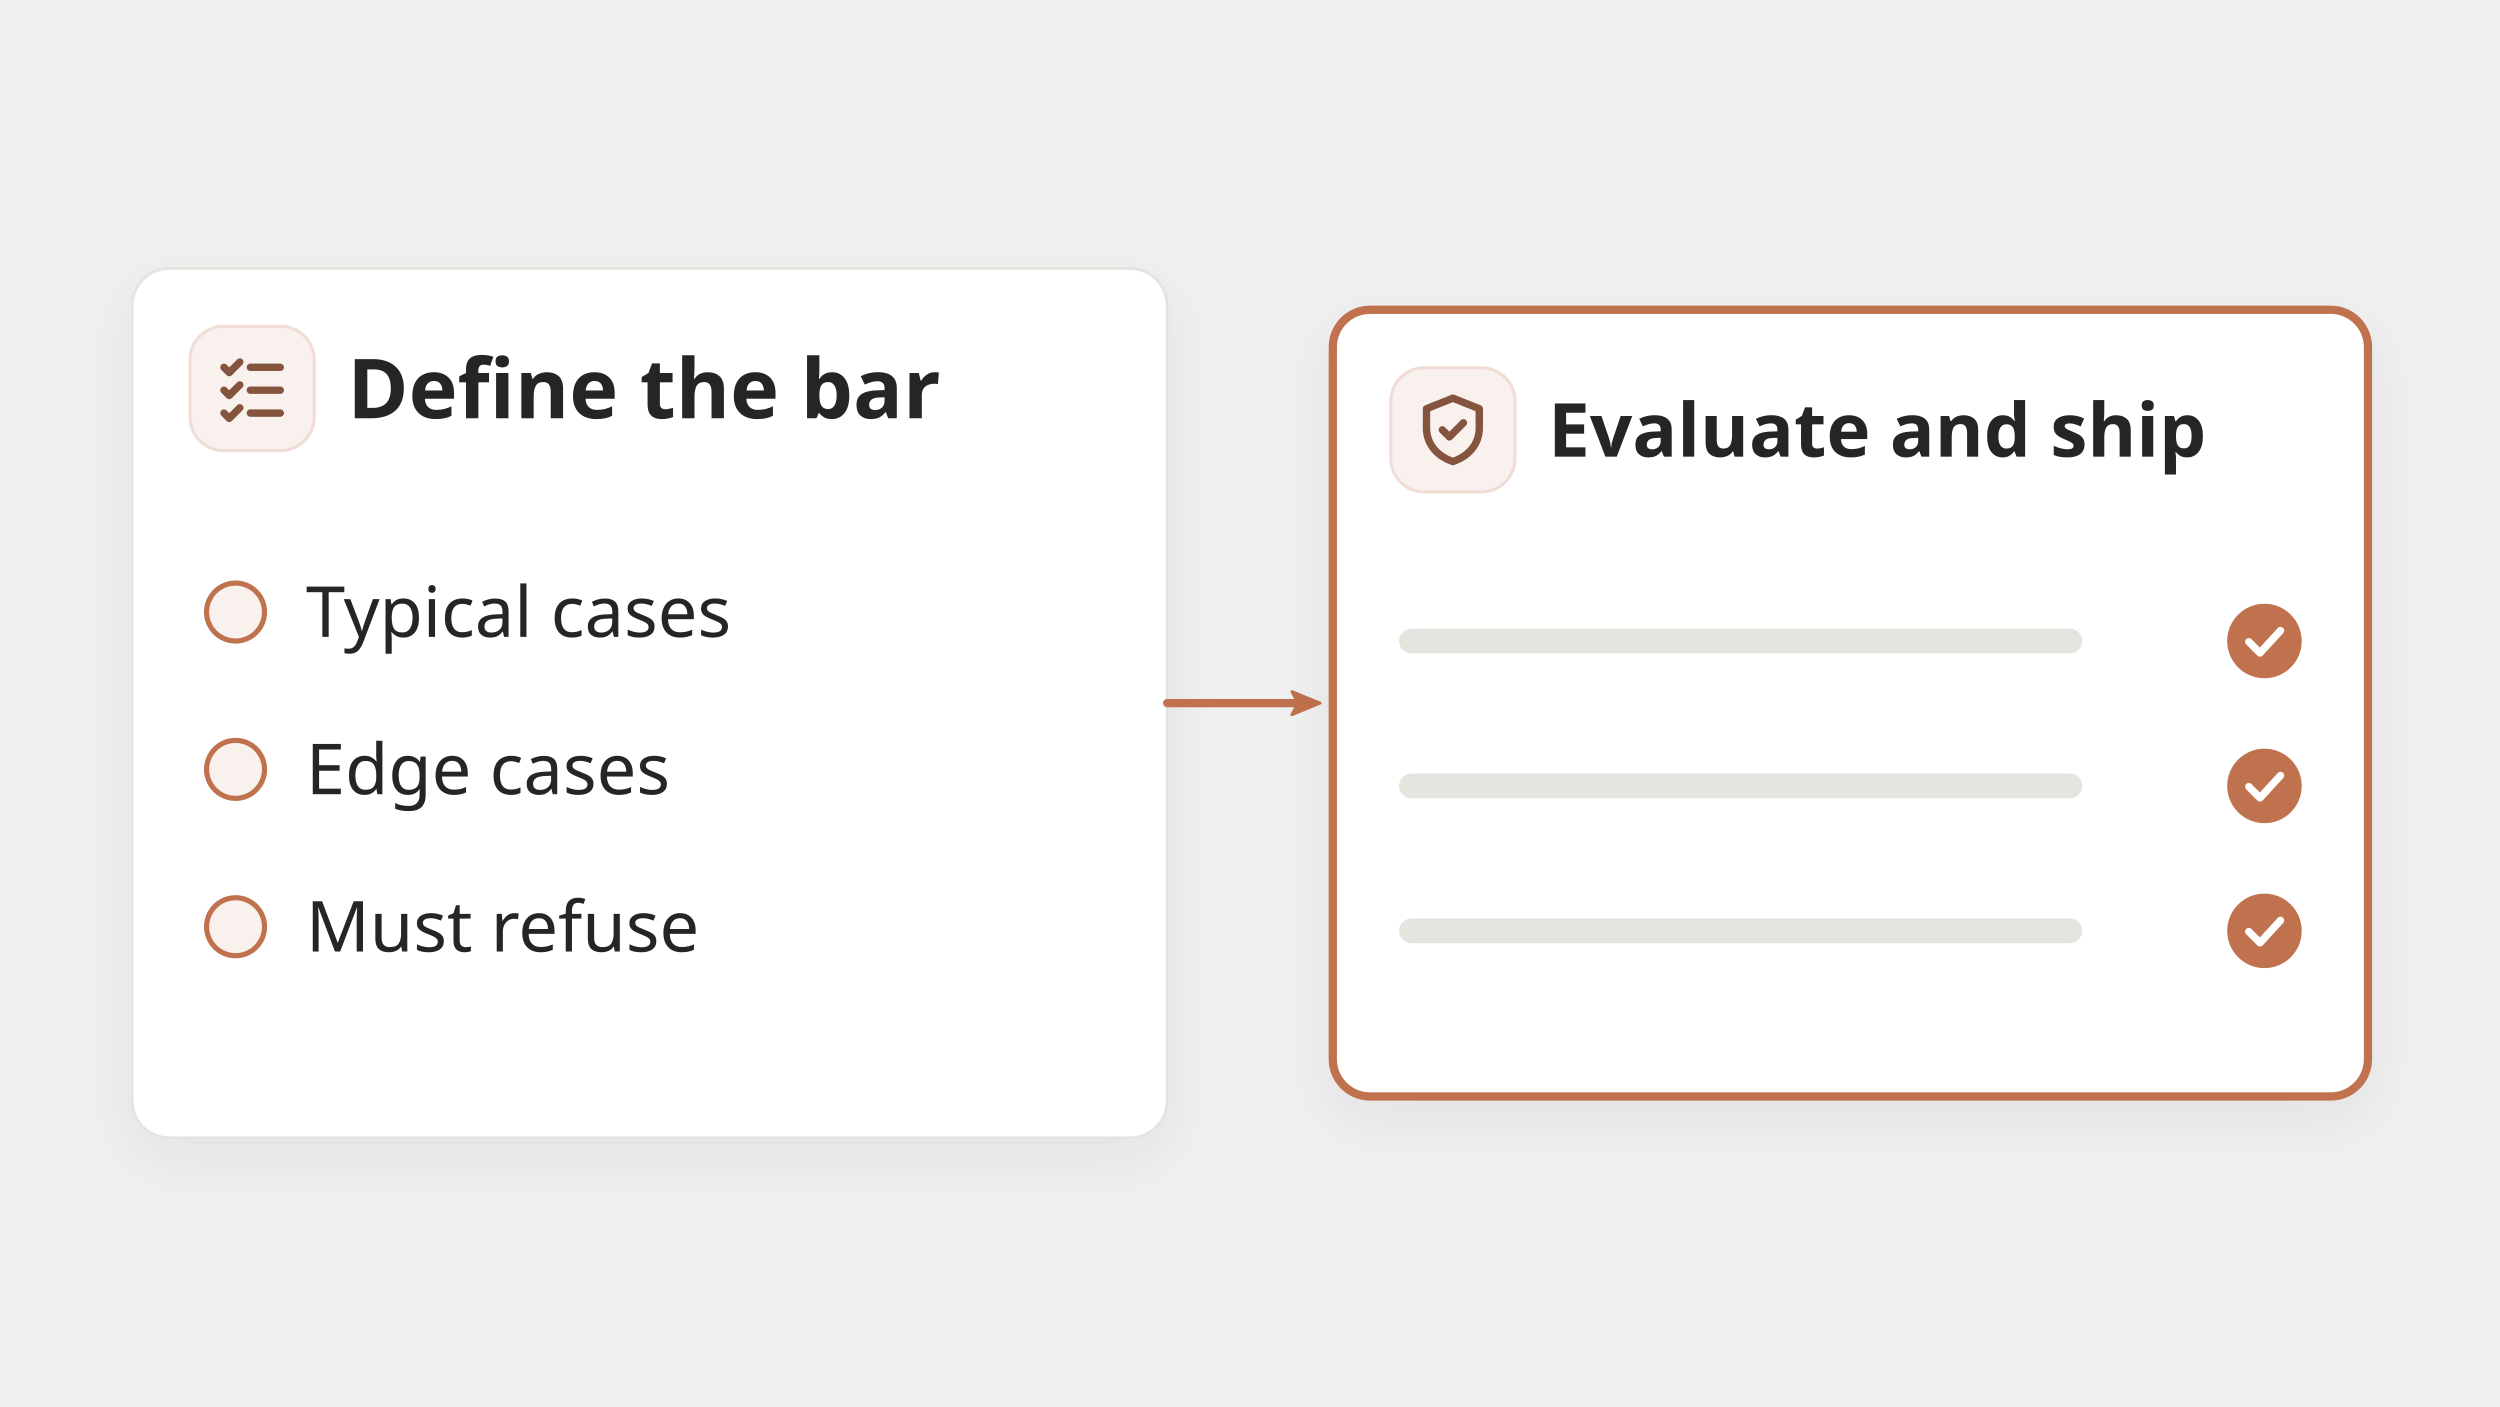
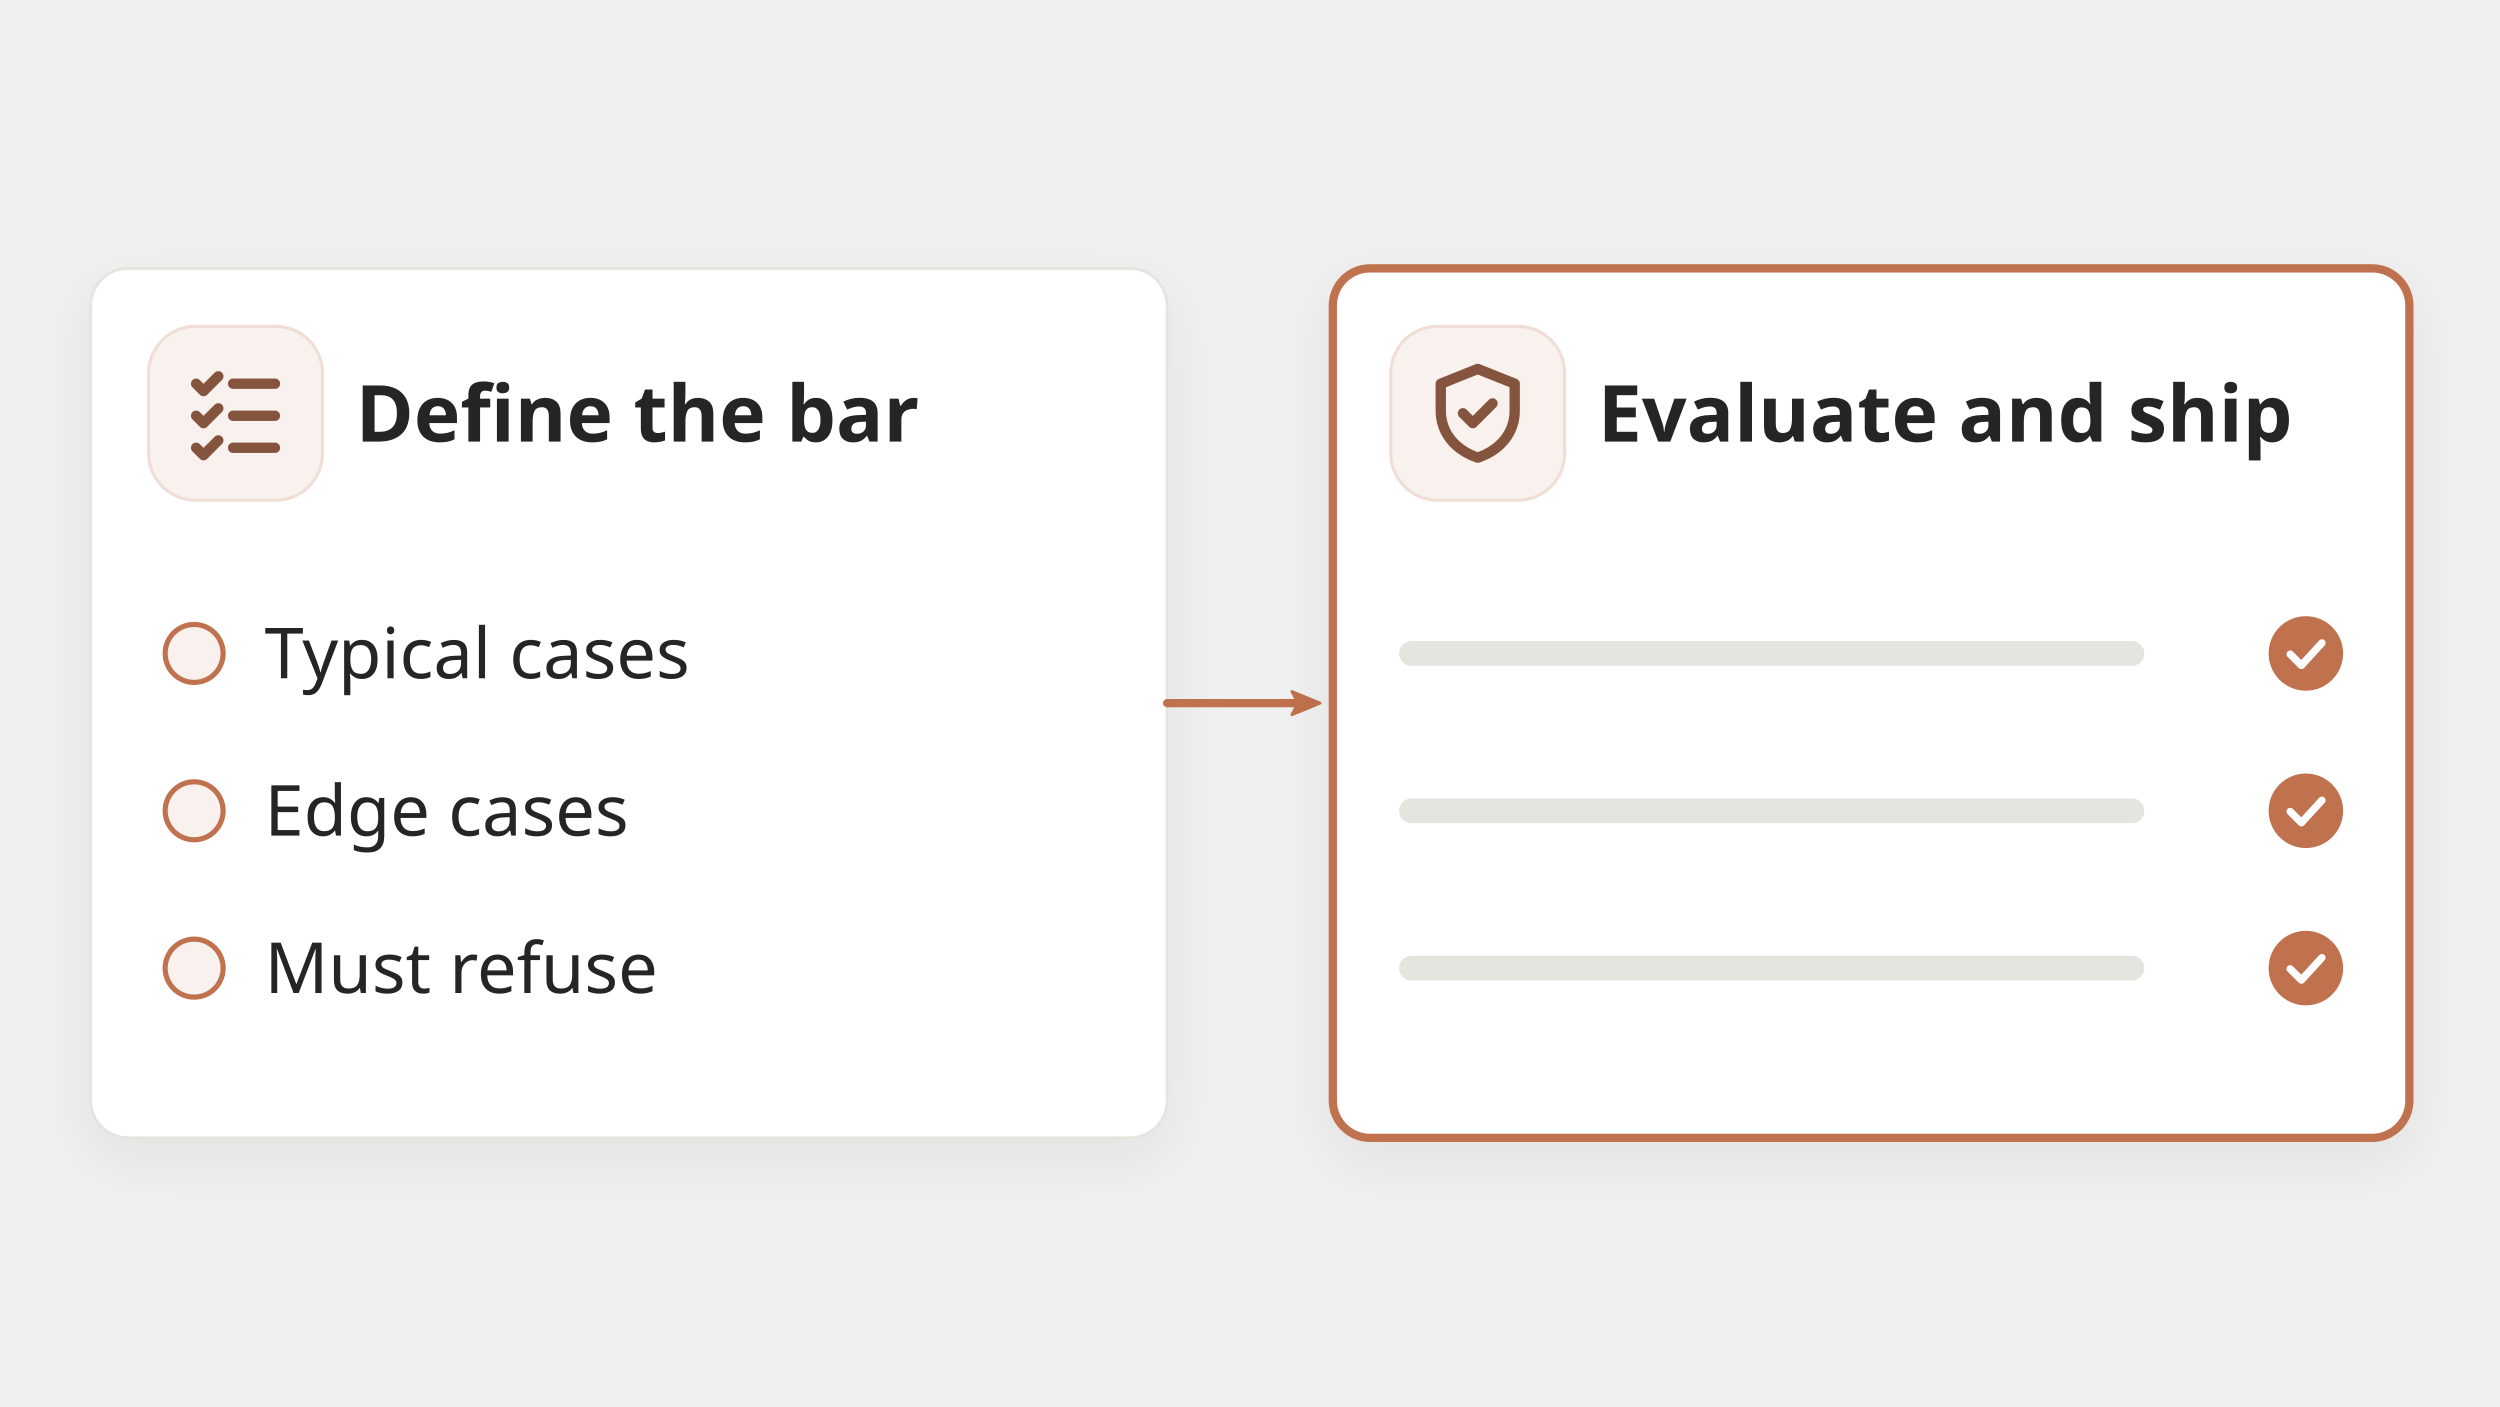
<svg xmlns="http://www.w3.org/2000/svg" viewBox="0 0 1280 720" width="1280" height="720">
  <defs>
    <filter id="sh" x="-20%" y="-20%" width="140%" height="160%">
      <feDropShadow dx="0" dy="1" stdDeviation="1" flood-color="#252525" flood-opacity="0.05" />
      <feDropShadow dx="0" dy="10" stdDeviation="14" flood-color="#252525" flood-opacity="0.06" />
    </filter>
    <marker id="hn" viewBox="0 0 10 10" refX="8" refY="5" markerWidth="7" markerHeight="7" markerUnits="userSpaceOnUse" orient="auto" overflow="visible">
      <path d="M1 1L8 5 1 9" fill="none" stroke="#5c5f5c" stroke-width="1.9" stroke-linecap="round" stroke-linejoin="round" transform="scale(3) translate(-5.333 -3.333)" />
    </marker>
    <marker id="ha" viewBox="0 0 10 10" refX="8" refY="5" markerWidth="7" markerHeight="7" markerUnits="userSpaceOnUse" orient="auto" overflow="visible">
      <path d="M1 1L8 5 1 9" fill="none" stroke="#c0714e" stroke-width="1.9" stroke-linecap="round" stroke-linejoin="round" transform="scale(3) translate(-5.333 -3.333)" />
    </marker>
  </defs>
  <g transform="translate(640 360) scale(1.06) translate(-640 -360)">
-     <rect x="100" y="150" width="500" height="420" rx="18" fill="#ffffff" stroke="#e5e5e0" stroke-width="1.5" filter="url(#sh)" />
-     <rect x="128" y="178" width="60" height="60" rx="16.2" fill="#f9f1ed" stroke="#f0ddd5" stroke-width="1.5" />
-     <g transform="translate(137.6 187.6) scale(1.7)" fill="none" stroke="#85543e" stroke-width="2.1" stroke-linecap="round" stroke-linejoin="round" color="#85543e">
+     <rect x="80" y="150" width="520" height="420" rx="18" fill="#ffffff" stroke="#e5e5e0" stroke-width="1.5" filter="url(#sh)" />
+     <rect x="108" y="178" width="84" height="84" rx="22.68" fill="#f9f1ed" stroke="#f0ddd5" stroke-width="1.5" />
+     <g transform="translate(121.44 191.44) scale(2.38)" fill="none" stroke="#85543e" stroke-width="2.1" stroke-linecap="round" stroke-linejoin="round" color="#85543e">
      <path d="M4 6l1.5 1.5 3-3M4 12.5l1.5 1.5 3-3M4 19l1.5 1.5 3-3M11.5 6H20M11.5 12.5H20M11.5 19H20" />
    </g>
-     <text x="204" y="222.4" font-family="Montserrat, system-ui, sans-serif" font-size="40" font-weight="600" fill="#252525" text-anchor="start">Define the bar</text>
-     <circle cx="150" cy="316" r="14" fill="#f9f1ed" stroke="#c0714e" stroke-width="2.5" />
-     <text x="184" y="328" font-family="Montserrat, system-ui, sans-serif" font-size="34" font-weight="500" fill="#252525" text-anchor="start">Typical cases</text>
-     <circle cx="150" cy="392" r="14" fill="#f9f1ed" stroke="#c0714e" stroke-width="2.5" />
-     <text x="184" y="404" font-family="Montserrat, system-ui, sans-serif" font-size="34" font-weight="500" fill="#252525" text-anchor="start">Edge cases</text>
-     <circle cx="150" cy="468" r="14" fill="#f9f1ed" stroke="#c0714e" stroke-width="2.5" />
-     <text x="184" y="480" font-family="Montserrat, system-ui, sans-serif" font-size="34" font-weight="500" fill="#252525" text-anchor="start">Must refuse</text>
+     <text x="208" y="233.68" font-family="Montserrat, system-ui, sans-serif" font-size="38" font-weight="600" fill="#252525" text-anchor="start">Define the bar</text>
+     <circle cx="130" cy="336" r="14" fill="#f9f1ed" stroke="#c0714e" stroke-width="2.5" />
+     <text x="164" y="348" font-family="Montserrat, system-ui, sans-serif" font-size="34" font-weight="500" fill="#252525" text-anchor="start">Typical cases</text>
+     <circle cx="130" cy="412" r="14" fill="#f9f1ed" stroke="#c0714e" stroke-width="2.5" />
+     <text x="164" y="424" font-family="Montserrat, system-ui, sans-serif" font-size="34" font-weight="500" fill="#252525" text-anchor="start">Edge cases</text>
+     <circle cx="130" cy="488" r="14" fill="#f9f1ed" stroke="#c0714e" stroke-width="2.5" />
+     <text x="164" y="500" font-family="Montserrat, system-ui, sans-serif" font-size="34" font-weight="500" fill="#252525" text-anchor="start">Must refuse</text>
    <path d="M600 360C633.76 360 639.03 360 662.69 360" fill="none" stroke="#c0714e" stroke-width="4" stroke-linecap="round" stroke-linejoin="round" />
    <path d="M673.83 360L660.23 365.6L663.22 360L660.23 354.4Z" fill="#c0714e" stroke="#c0714e" stroke-width="1.4" stroke-linejoin="round" />
-     <rect x="680" y="170" width="500" height="380" rx="18" fill="#ffffff" stroke="#c0714e" stroke-width="4" filter="url(#sh)" />
-     <rect x="708" y="198" width="60" height="60" rx="16.2" fill="#f9f1ed" stroke="#f0ddd5" stroke-width="1.5" />
-     <g transform="translate(717.6 207.6) scale(1.7)" fill="none" stroke="#85543e" stroke-width="2.1" stroke-linecap="round" stroke-linejoin="round" color="#85543e">
+     <rect x="680" y="150" width="520" height="420" rx="18" fill="#ffffff" stroke="#c0714e" stroke-width="4" filter="url(#sh)" />
+     <rect x="708" y="178" width="84" height="84" rx="22.68" fill="#f9f1ed" stroke="#f0ddd5" stroke-width="1.5" />
+     <g transform="translate(721.44 191.44) scale(2.38)" fill="none" stroke="#85543e" stroke-width="2.1" stroke-linecap="round" stroke-linejoin="round" color="#85543e">
      <path d="M12 3l7.5 3v5.5c0 4.5-3 8-7.5 9.5-4.5-1.5-7.5-5-7.5-9.5V6z" />
      <path d="M9 12l2 2 4-4" />
    </g>
-     <text x="784" y="240.96" font-family="Montserrat, system-ui, sans-serif" font-size="36" font-weight="600" fill="#252525" text-anchor="start">Evaluate and ship</text>
-     <rect x="712" y="324" width="330" height="12" rx="6" fill="#e5e5e0" />
-     <circle cx="1130" cy="330" r="18" fill="#c0714e" />
-     <path d="M1122.44 330.36l5.4 5.4 9.9-10.8" fill="none" stroke="#ffffff" stroke-width="3.6" stroke-linecap="round" stroke-linejoin="round" />
-     <rect x="712" y="394" width="330" height="12" rx="6" fill="#e5e5e0" />
-     <circle cx="1130" cy="400" r="18" fill="#c0714e" />
-     <path d="M1122.44 400.36l5.4 5.4 9.9-10.8" fill="none" stroke="#ffffff" stroke-width="3.6" stroke-linecap="round" stroke-linejoin="round" />
-     <rect x="712" y="464" width="330" height="12" rx="6" fill="#e5e5e0" />
-     <circle cx="1130" cy="470" r="18" fill="#c0714e" />
-     <path d="M1122.44 470.36l5.4 5.4 9.9-10.8" fill="none" stroke="#ffffff" stroke-width="3.6" stroke-linecap="round" stroke-linejoin="round" />
+     <text x="808" y="233.68" font-family="Montserrat, system-ui, sans-serif" font-size="38" font-weight="600" fill="#252525" text-anchor="start">Evaluate and ship</text>
+     <rect x="712" y="330" width="360" height="12" rx="6" fill="#e5e5e0" />
+     <circle cx="1150" cy="336" r="18" fill="#c0714e" />
+     <path d="M1142.44 336.36l5.4 5.4 9.9-10.8" fill="none" stroke="#ffffff" stroke-width="3.6" stroke-linecap="round" stroke-linejoin="round" />
+     <rect x="712" y="406" width="360" height="12" rx="6" fill="#e5e5e0" />
+     <circle cx="1150" cy="412" r="18" fill="#c0714e" />
+     <path d="M1142.44 412.36l5.4 5.4 9.9-10.8" fill="none" stroke="#ffffff" stroke-width="3.6" stroke-linecap="round" stroke-linejoin="round" />
+     <rect x="712" y="482" width="360" height="12" rx="6" fill="#e5e5e0" />
+     <circle cx="1150" cy="488" r="18" fill="#c0714e" />
+     <path d="M1142.44 488.36l5.4 5.4 9.9-10.8" fill="none" stroke="#ffffff" stroke-width="3.6" stroke-linecap="round" stroke-linejoin="round" />
  </g>
</svg>
